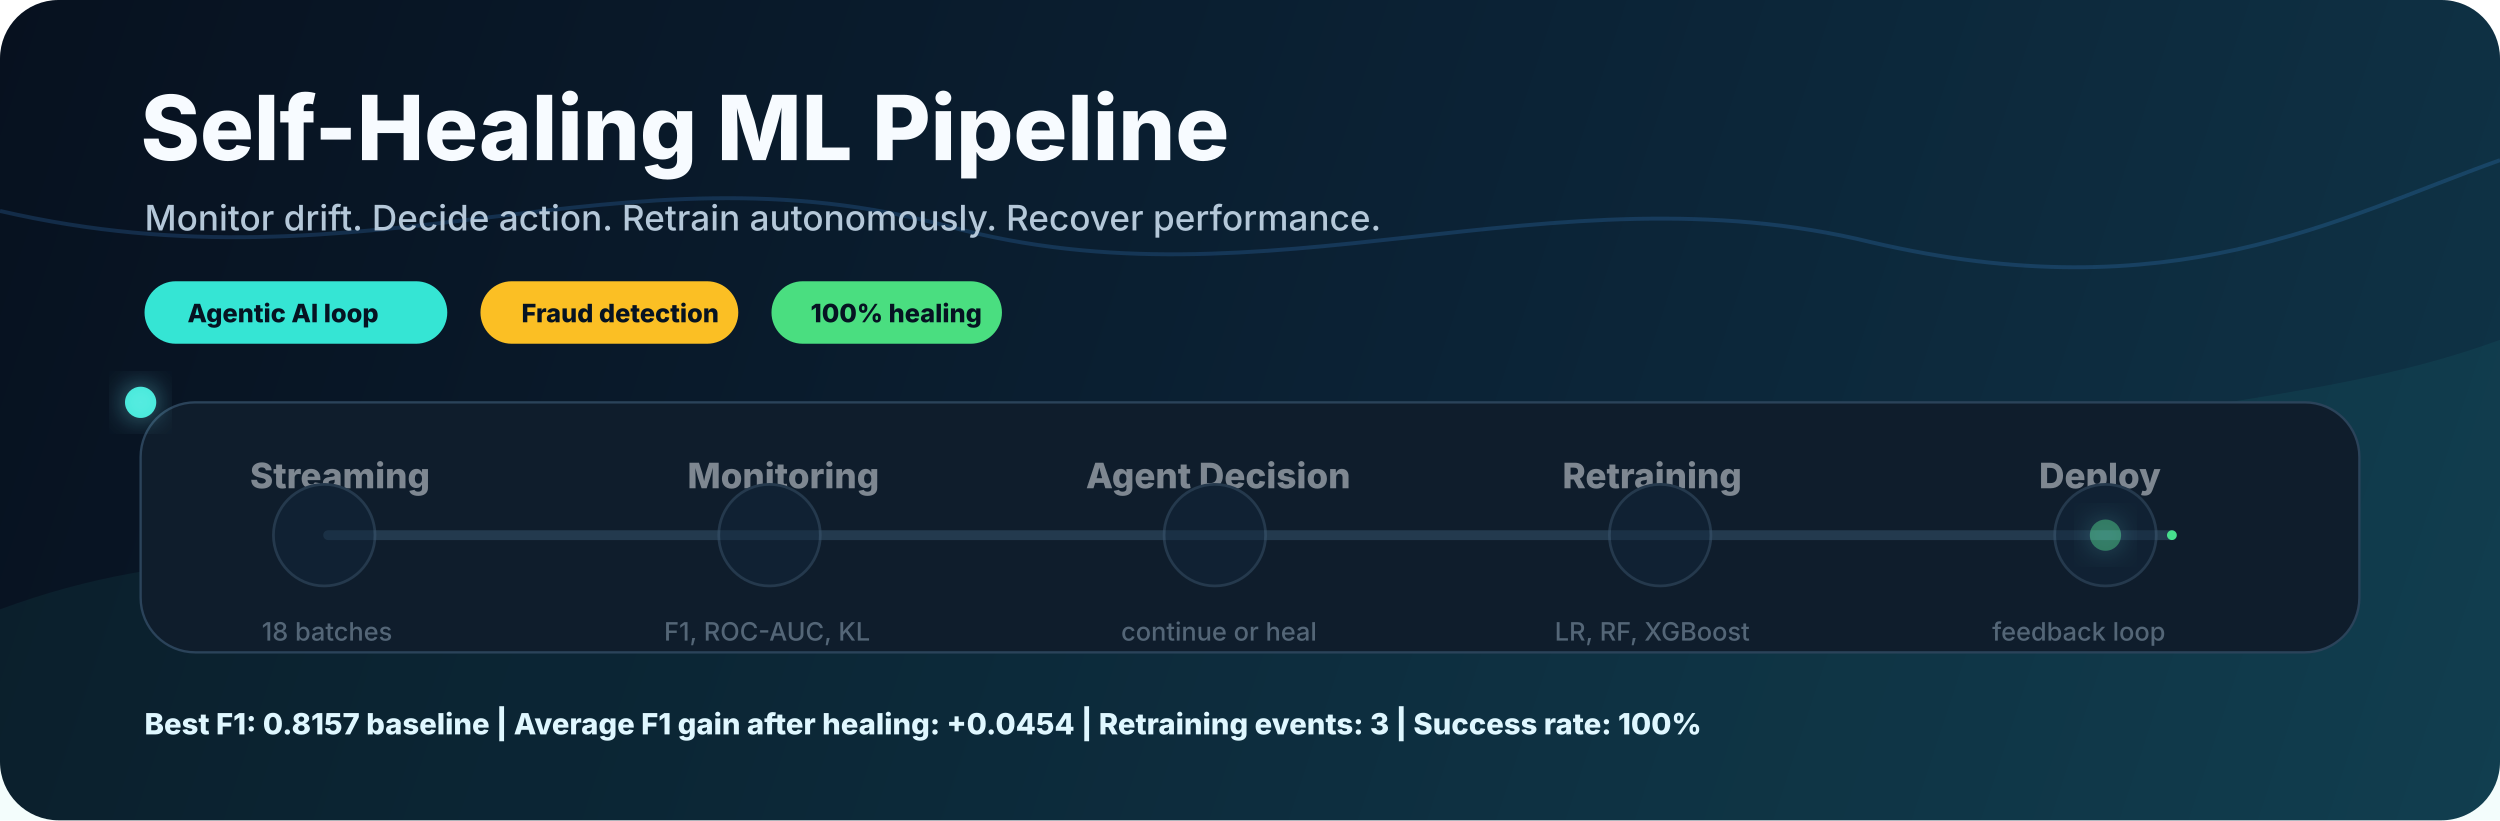
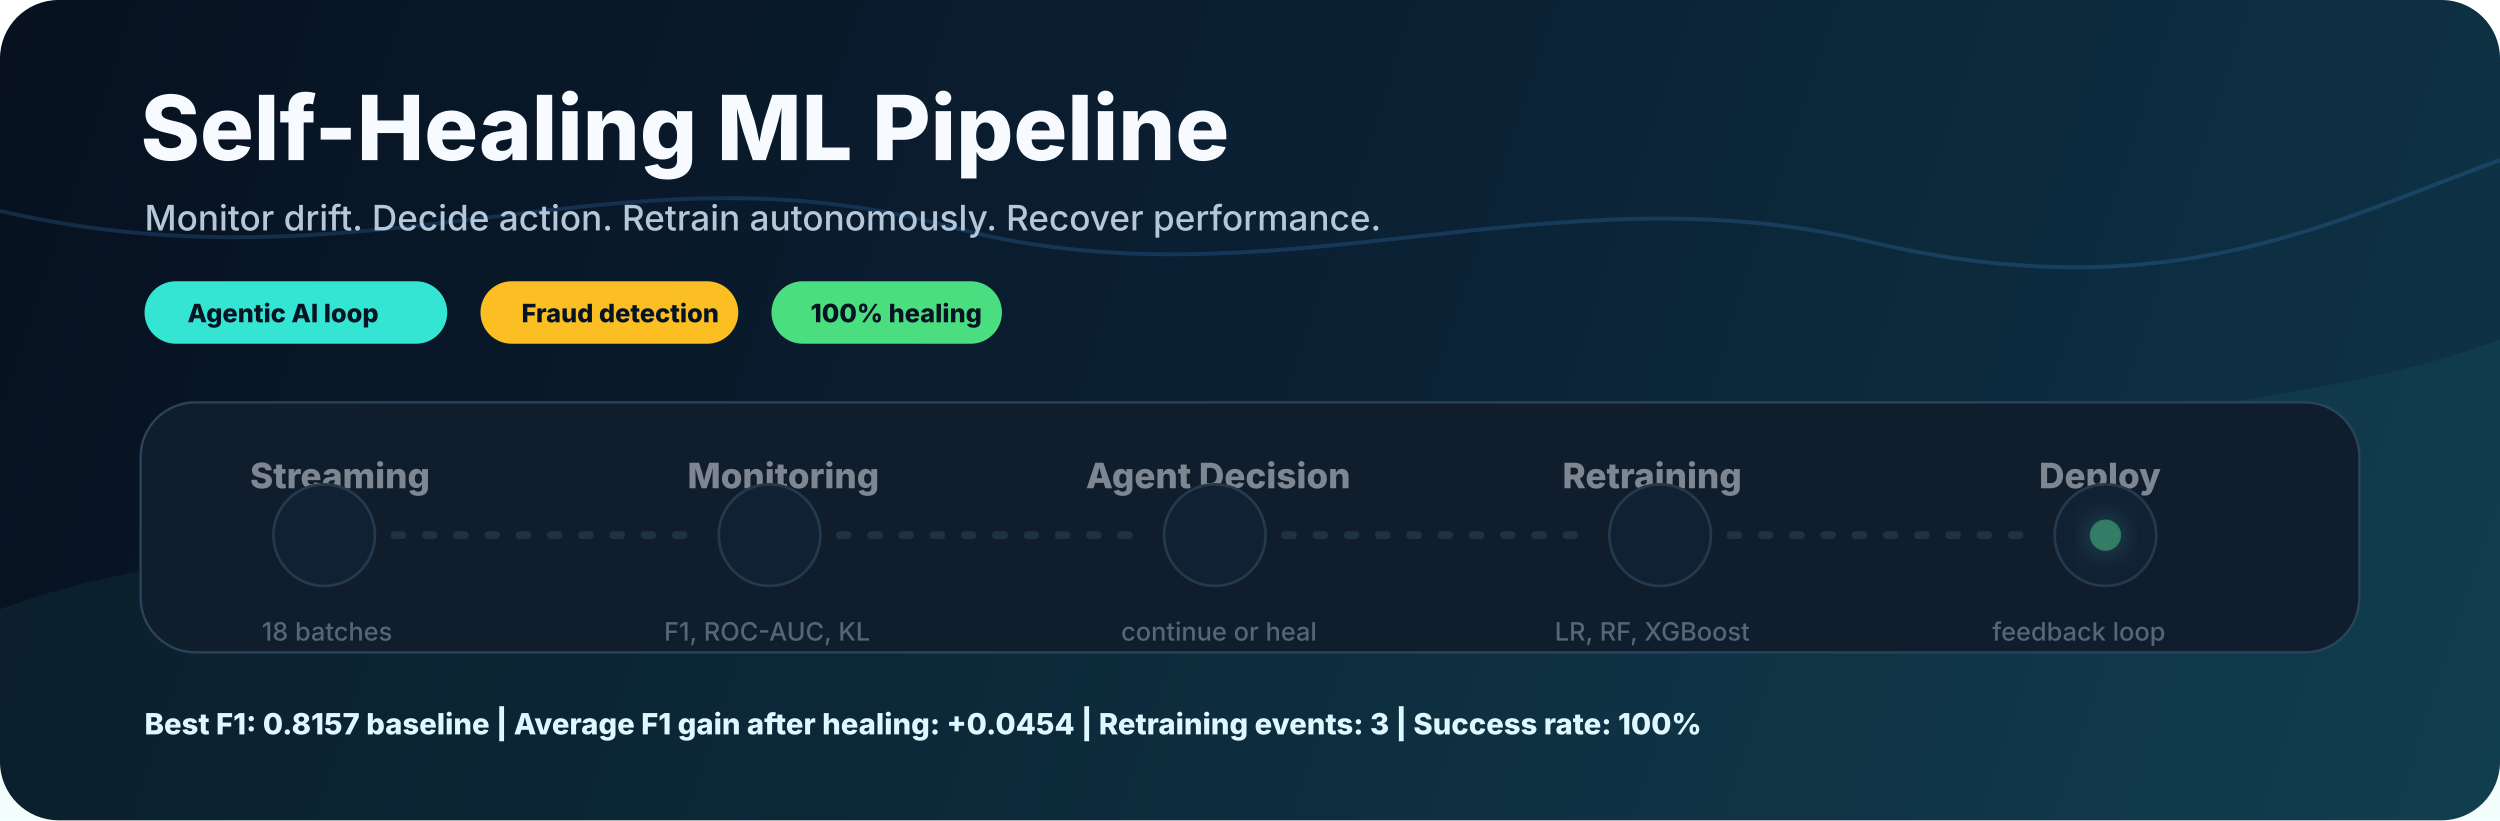
<svg xmlns="http://www.w3.org/2000/svg" width="1280" height="420" viewBox="0 0 1280 420" fill="none" role="img" aria-labelledby="title desc">
  <style>
    .title { font: 800 46px Inter, Segoe UI, Arial, sans-serif; fill: #f7fbff; letter-spacing: 0; }
    .subtitle { font: 500 18px Inter, Segoe UI, Arial, sans-serif; fill: #b5c8d9; letter-spacing: 0; }
    .stage { font: 800 18px Inter, Segoe UI, Arial, sans-serif; fill: #f7fbff; letter-spacing: 0; }
    .stage-sub { font: 500 13px Inter, Segoe UI, Arial, sans-serif; fill: #9fb5c8; letter-spacing: 0; }
    .chip { font: 800 13px Inter, Segoe UI, Arial, sans-serif; fill: #061322; letter-spacing: 0; }
    .metric { font: 800 15px Inter, Segoe UI, Arial, sans-serif; fill: #dff7ff; letter-spacing: 0; }
    .panel { fill: #0f1d2c; stroke: #2b435a; stroke-width: 1.2; }
    .node { fill: #10263a; stroke: #3c5870; stroke-width: 1.4; }
    .stage-group { opacity: .48; animation: stage-focus 10s ease-in-out infinite; transform-origin: center; }
    .step-1 { animation-delay: 0s; }
    .step-2 { animation-delay: 2s; }
    .step-3 { animation-delay: 4s; }
    .step-4 { animation-delay: 6s; }
    .step-5 { animation-delay: 8s; }
    .stage-group .node { animation: node-focus 10s ease-in-out infinite; }
    .step-1 .node { animation-delay: 0s; }
    .step-2 .node { animation-delay: 2s; }
    .step-3 .node { animation-delay: 4s; }
    .step-4 .node { animation-delay: 6s; }
    .step-5 .node { animation-delay: 8s; }
-     .flow-track { stroke: #263d52; stroke-width: 5; stroke-linecap: round; opacity: .9; }
-     .flow-line {
+     .connector-track {
+       stroke: #263d52;
+       stroke-width: 4;
+       stroke-linecap: round;
+       stroke-dasharray: 4 12;
+       opacity: .65;
+     }
+     .connector {
      stroke: url(#flow);
      stroke-width: 5;
      stroke-linecap: round;
-       stroke-dasharray: 944;
-       stroke-dashoffset: 944;
-       animation: draw-flow 10s linear infinite;
+       stroke-dasharray: 6 13;
+       stroke-dashoffset: 160;
+       marker-end: url(#arrow);
+       opacity: 0;
+       animation: segment-flow 10s ease-in-out infinite;
    }
-     .flow-dot {
-       offset-path: path("M168 274 H1112");
-       animation: travel 10s linear infinite;
-     }
+     .seg-1 { animation-delay: 0s; }
+     .seg-2 { animation-delay: 2s; }
+     .seg-3 { animation-delay: 4s; }
+     .seg-4 { animation-delay: 6s; }
    .spark { animation: spark 10s ease-in-out infinite; transform-origin: center; }
-     @keyframes travel {
-       0% { offset-distance: 0%; opacity: 0; }
-       4% { opacity: 1; }
-       96% { opacity: 1; }
-       100% { offset-distance: 100%; opacity: 0; }
-     }
-     @keyframes draw-flow {
-       0% { stroke-dashoffset: 944; opacity: .25; }
-       10% { opacity: 1; }
-       90% { stroke-dashoffset: 0; opacity: 1; }
-       100% { stroke-dashoffset: 0; opacity: .25; }
+     @keyframes segment-flow {
+       0% { opacity: 1; stroke-dashoffset: 48; }
+       16% { opacity: 1; stroke-dashoffset: -48; }
+       22% { opacity: 0; stroke-dashoffset: -36; }
+       24%, 100% { opacity: 0; stroke-dashoffset: 48; }
    }
    @keyframes stage-focus {
      0%, 100% { opacity: .48; transform: translateY(0); }
      4%, 16% { opacity: 1; transform: translateY(-3px); }
      24% { opacity: .48; transform: translateY(0); }
    }
    @keyframes node-focus {
      0%, 100% { fill: #10263a; stroke: #3c5870; stroke-width: 1.4; }
      4%, 16% { fill: #123b38; stroke: #35e5d4; stroke-width: 3; }
      24% { fill: #10263a; stroke: #3c5870; stroke-width: 1.4; }
    }
    @keyframes spark {
      0%, 76%, 100% { transform: scale(.72); opacity: .2; }
      84%, 96% { transform: scale(1.18); opacity: 1; }
    }
    @media (prefers-reduced-motion: reduce) {
-       .flow-dot, .flow-line, .stage-group, .stage-group .node, .spark { animation: none; }
+       .connector, .stage-group, .stage-group .node, .spark { animation: none; }
+       .connector { opacity: 1; stroke-dashoffset: 0; }
      .stage-group { opacity: 1; }
    }
  </style>
  <defs>
    <linearGradient id="bg" x1="0" y1="0" x2="1280" y2="420" gradientUnits="userSpaceOnUse">
      <stop stop-color="#07111f" />
      <stop offset=".55" stop-color="#0b2235" />
      <stop offset="1" stop-color="#0f3447" />
    </linearGradient>
    <linearGradient id="flow" x1="168" y1="0" x2="1112" y2="0" gradientUnits="userSpaceOnUse">
      <stop stop-color="#49a6ff" />
      <stop offset=".5" stop-color="#35e5d4" />
      <stop offset="1" stop-color="#4ade80" />
    </linearGradient>
    <filter id="glow" x="-50%" y="-50%" width="200%" height="200%">
      <feGaussianBlur stdDeviation="7" result="blur" />
      <feColorMatrix in="blur" type="matrix" values="0 0 0 0 0.2 0 0 0 0 0.85 0 0 0 0 0.95 0 0 0 0.55 0" />
      <feBlend in="SourceGraphic" mode="screen" />
    </filter>
+     <marker id="arrow" markerWidth="12" markerHeight="12" refX="9" refY="6" orient="auto" markerUnits="strokeWidth">
+       <path d="M2 2 L10 6 L2 10 Z" fill="#35e5d4" />
+     </marker>
  </defs>
  <rect width="1280" height="420" rx="30" fill="url(#bg)" />
  <path d="M0 312 C184 244 304 344 472 286 C638 230 792 312 962 248 C1080 204 1182 210 1280 174 L1280 420 L0 420 Z" fill="#35e5d4" opacity=".06" />
  <path d="M0 108 C190 152 316 70 486 116 C648 160 794 84 958 124 C1112 160 1196 112 1280 82" stroke="#49a6ff" stroke-opacity=".18" stroke-width="2" />
  <text x="72" y="82" class="title">Self-Healing ML Pipeline</text>
  <text x="74" y="118" class="subtitle">Monitor drift. Decide action. Retrain autonomously. Recover performance.</text>
  <rect x="74" y="144" width="155" height="32" rx="16" fill="#35e5d4" />
  <text x="96" y="165" class="chip">Agentic AI loop</text>
  <rect x="246" y="144" width="132" height="32" rx="16" fill="#fbbf24" />
  <text x="267" y="165" class="chip">Fraud detection</text>
  <rect x="395" y="144" width="118" height="32" rx="16" fill="#4ade80" />
  <text x="415" y="165" class="chip">100% healing</text>
  <g transform="translate(72 206)">
    <rect width="1136" height="128" rx="28" class="panel" />
-     <path class="flow-track" d="M96 68 H1040" />
-     <path class="flow-line" d="M96 68 H1040" />
-     <circle class="flow-dot" r="8" fill="#35e5d4" filter="url(#glow)" />
+     <path class="connector-track" d="M130 68 H286" />
+     <path class="connector-track" d="M358 68 H514" />
+     <path class="connector-track" d="M586 68 H742" />
+     <path class="connector-track" d="M814 68 H970" />
+     <path class="connector seg-1" d="M130 68 H286" />
+     <path class="connector seg-2" d="M358 68 H514" />
+     <path class="connector seg-3" d="M586 68 H742" />
+     <path class="connector seg-4" d="M814 68 H970" />
    <g class="stage-group step-1" transform="translate(58 24)">
      <text x="-2" y="20" class="stage">Streaming</text>
      <circle class="node pulse" cx="36" cy="44" r="26" />
      <text x="4" y="98" class="stage-sub">18 batches</text>
    </g>
    <g class="stage-group step-2" transform="translate(286 24)">
      <text x="-6" y="20" class="stage">Monitoring</text>
      <circle class="node" cx="36" cy="44" r="26" />
      <text x="-18" y="98" class="stage-sub">F1, ROC-AUC, KL</text>
    </g>
    <g class="stage-group step-3" transform="translate(514 24)">
      <text x="-30" y="20" class="stage">Agent Decision</text>
      <circle class="node" cx="36" cy="44" r="26" />
      <text x="-12" y="98" class="stage-sub">continue or heal</text>
    </g>
    <g class="stage-group step-4" transform="translate(742 24)">
      <text x="-14" y="20" class="stage">Retraining</text>
      <circle class="node" cx="36" cy="44" r="26" />
      <text x="-18" y="98" class="stage-sub">LR, RF, XGBoost</text>
    </g>
    <g class="stage-group step-5" transform="translate(970 24)">
      <text x="2" y="20" class="stage">Deploy</text>
      <circle class="node pulse" cx="36" cy="44" r="26" />
      <circle class="spark" cx="36" cy="44" r="8" fill="#4ade80" filter="url(#glow)" />
      <text x="-22" y="98" class="stage-sub">feedback loop</text>
    </g>
  </g>
  <text x="74" y="376" class="metric">Best F1: 0.8157 baseline | Average F1 gain after healing: +0.0454 | Retraining events: 3 | Success rate: 100%</text>
</svg>
